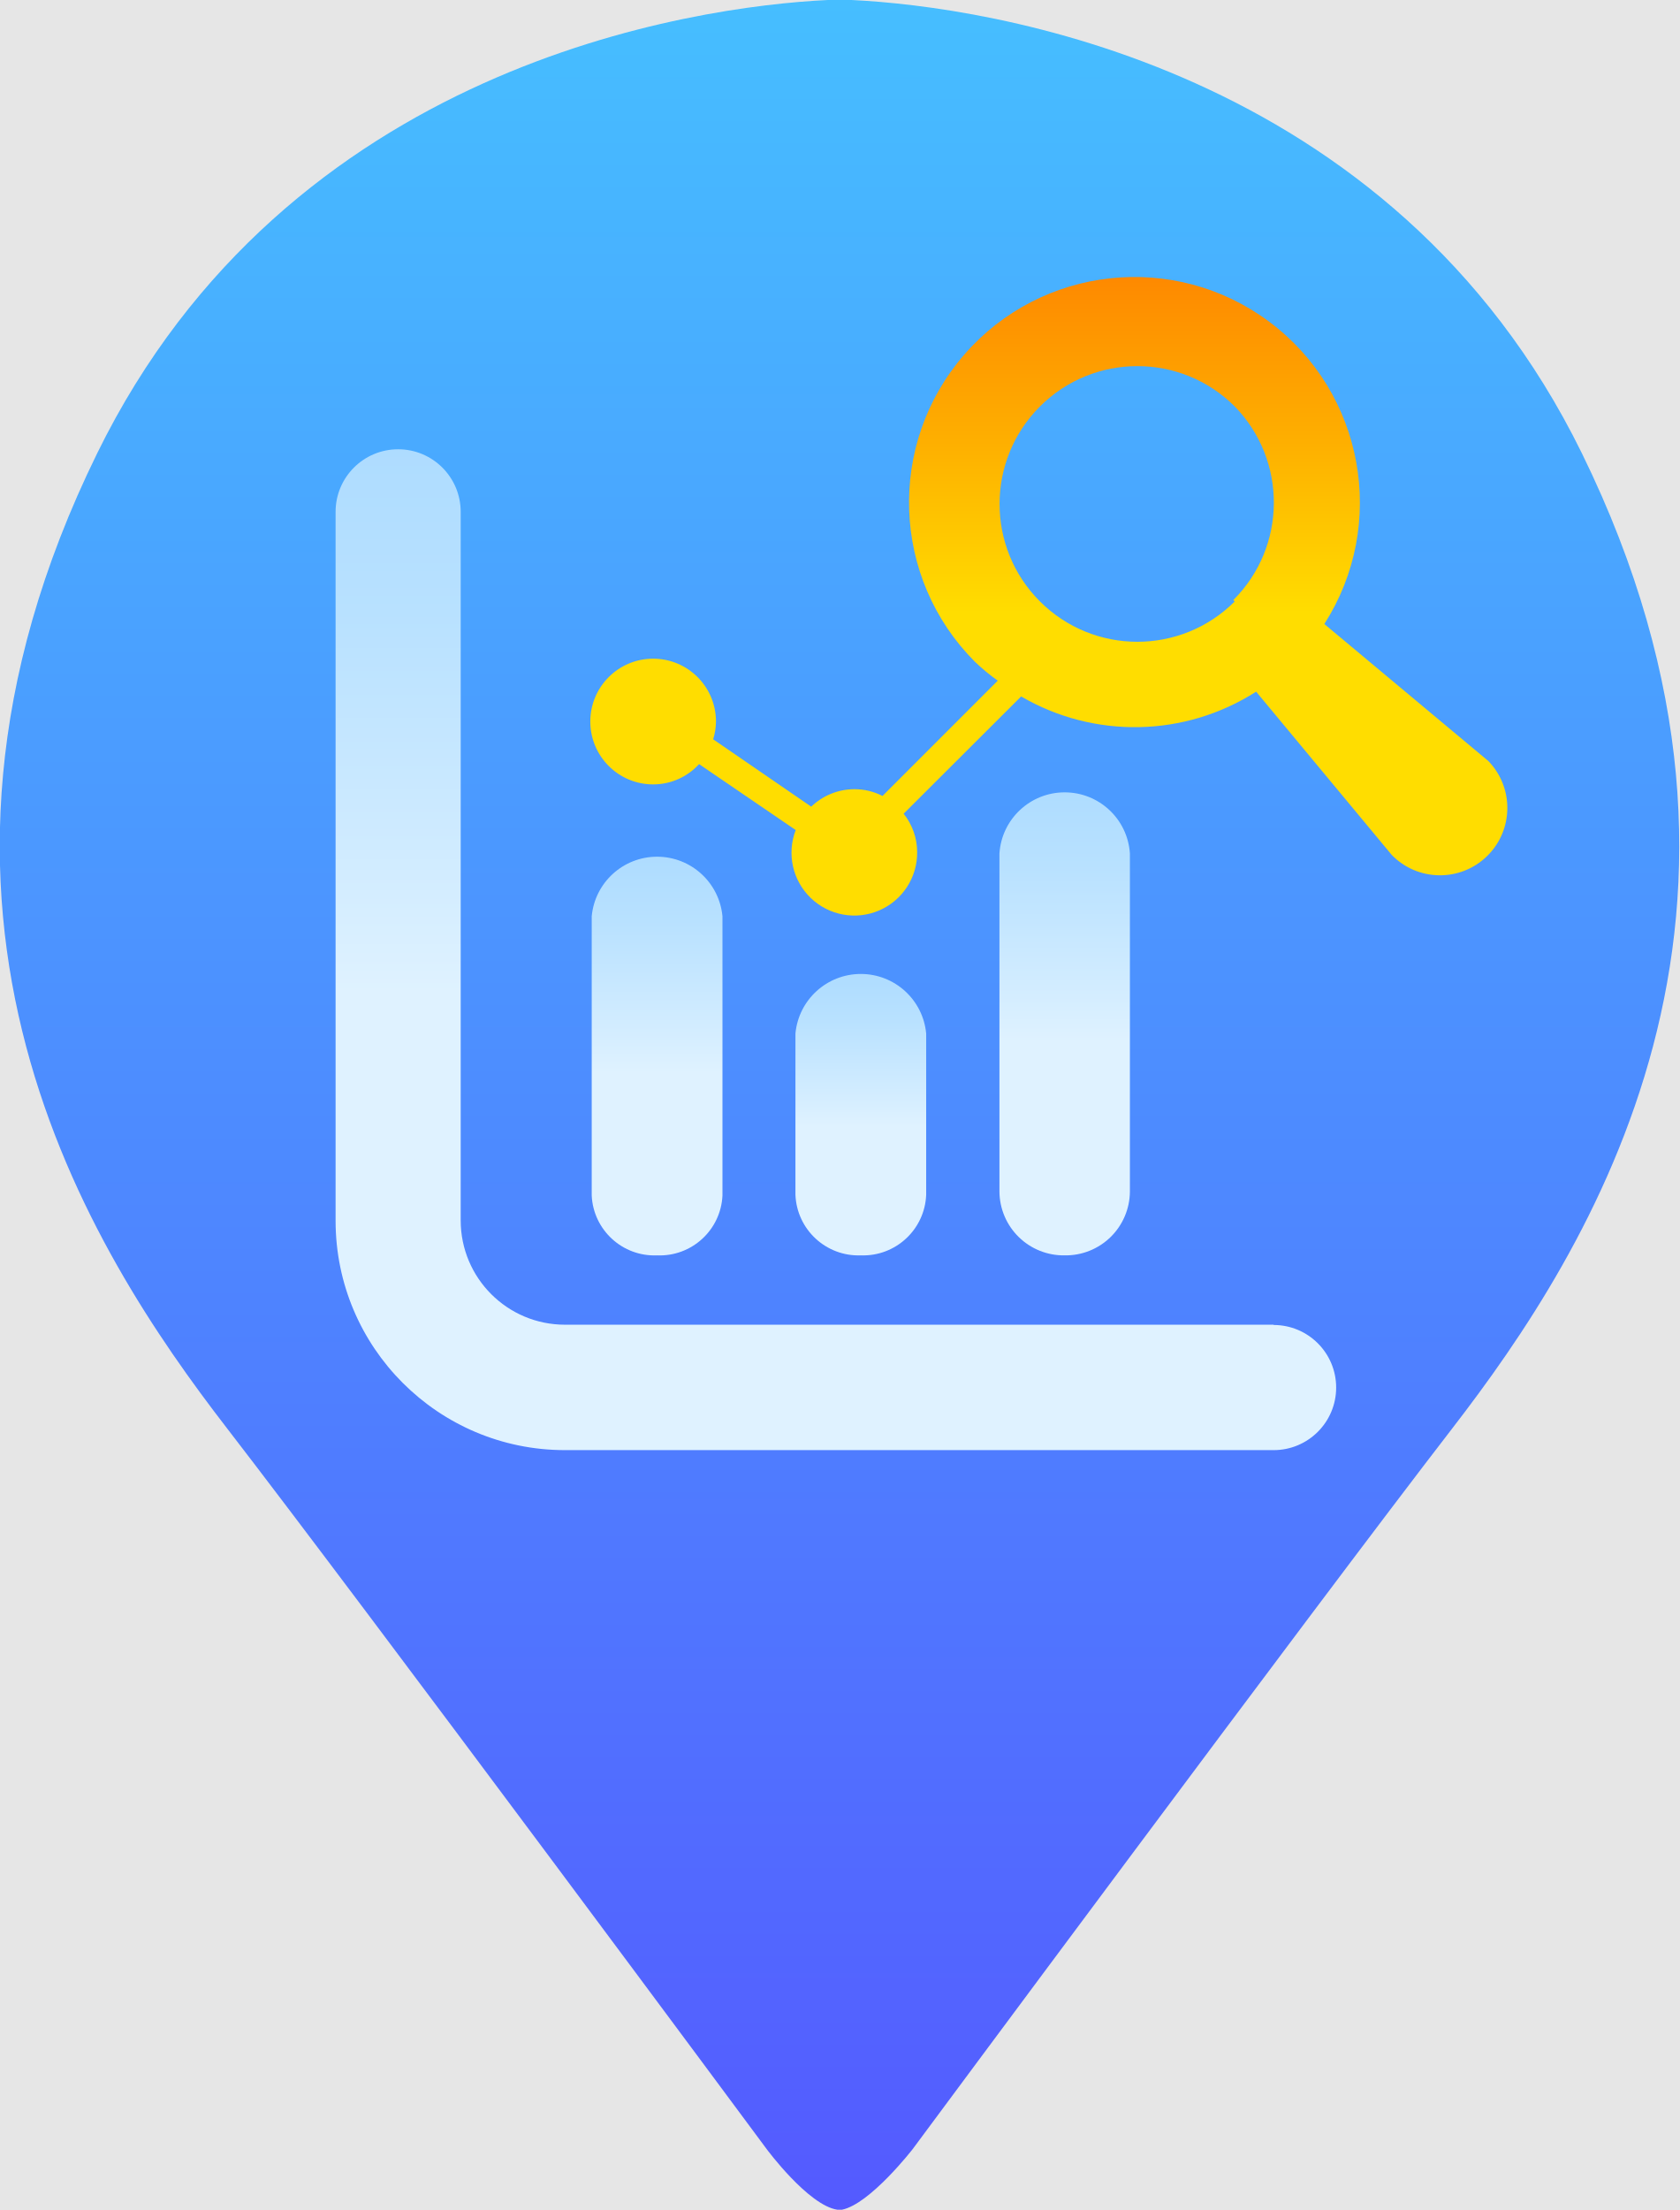
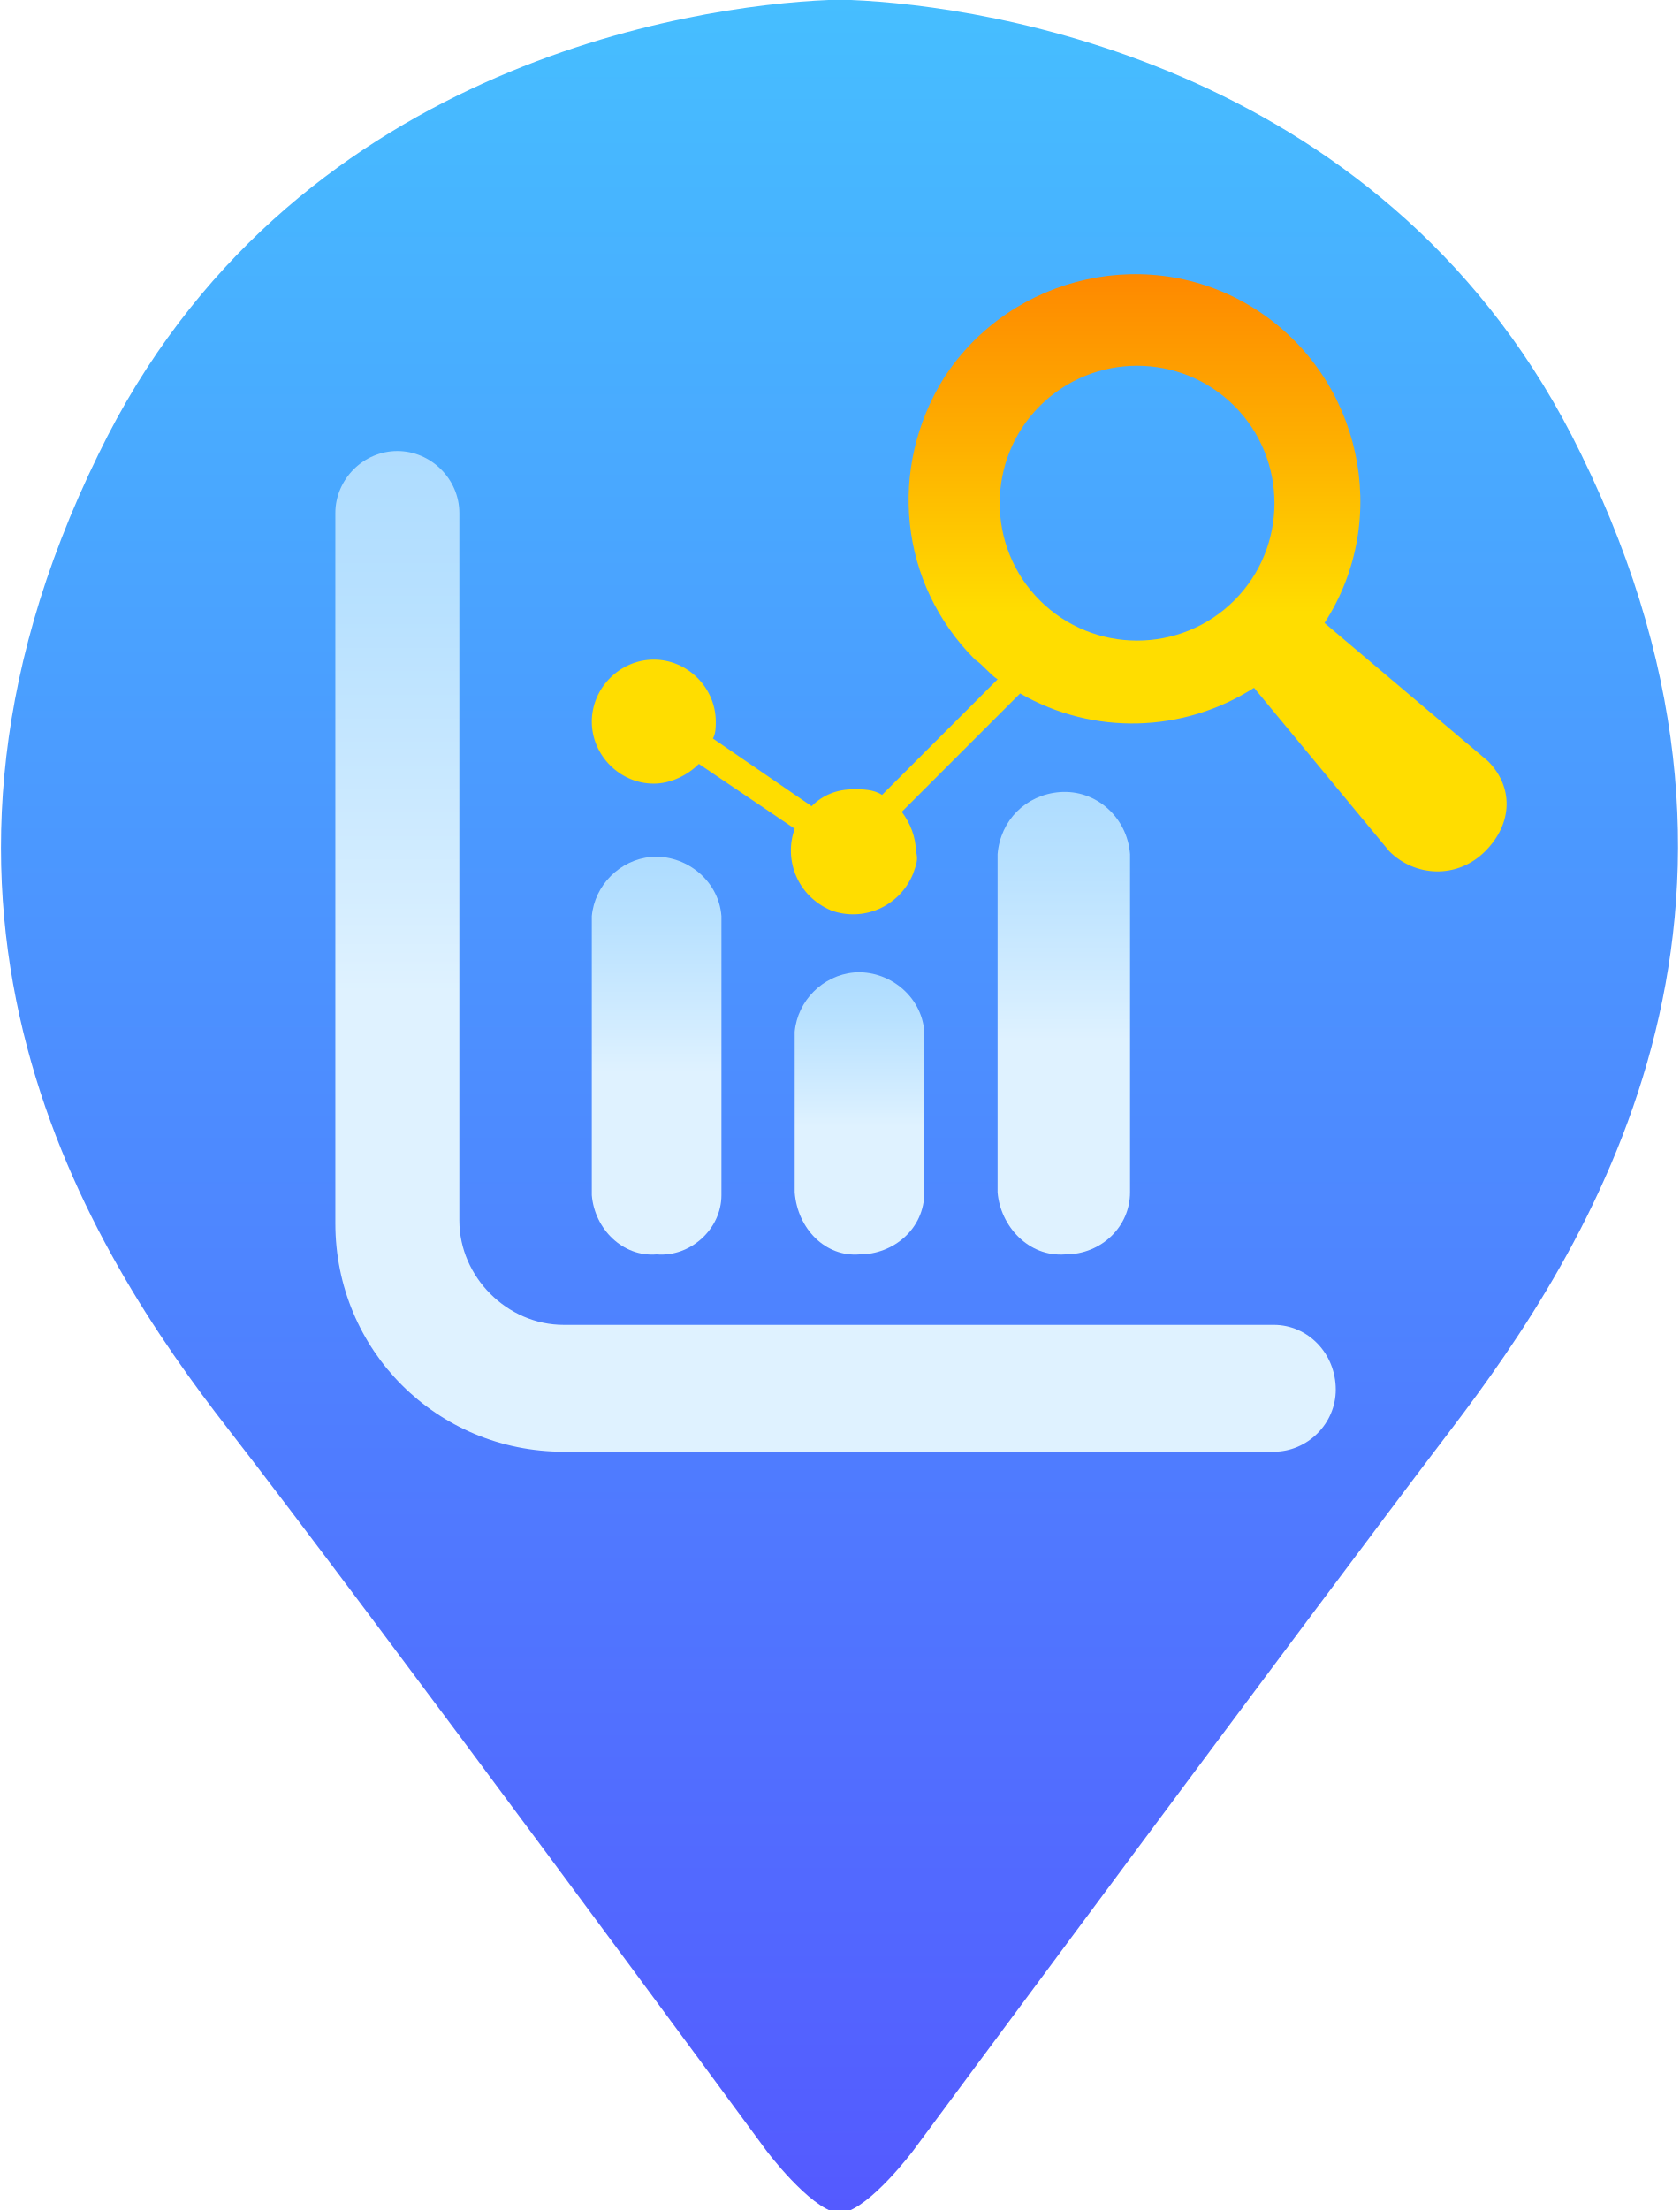
- <svg xmlns="http://www.w3.org/2000/svg" xmlns:xlink="http://www.w3.org/1999/xlink" viewBox="0 0 59.6 78.41">
-   <defs>
-     <style>.cls-1{fill:#e6e6e6;}.cls-2{fill:url(#未命名漸層_53);}.cls-3{fill:url(#未命名漸層_68);}.cls-4{fill:url(#未命名漸層_68-2);}.cls-5{fill:url(#未命名漸層_68-3);}.cls-6{fill:url(#未命名漸層_68-4);}.cls-7{fill-rule:evenodd;fill:url(#未命名漸層_63);}</style>
-     <linearGradient id="未命名漸層_53" x1="29.8" y1="78.41" x2="29.8" gradientUnits="userSpaceOnUse">
-       <stop offset="0" stop-color="#545aff" />
-       <stop offset="1" stop-color="#46beff" />
+ <svg xmlns="http://www.w3.org/2000/svg" version="1.1" id="圖層_1" x="0px" y="0px" viewBox="0 0 59.6 78.4" style="enable-background:new 0 0 59.6 78.4;" xml:space="preserve">
+   <style type="text/css">
+ 	.st0{fill:url(#SVGID_1_);}
+ 	.st1{fill:url(#SVGID_2_);}
+ 	.st2{fill:url(#SVGID_3_);}
+ 	.st3{fill:url(#SVGID_4_);}
+ 	.st4{fill:url(#SVGID_5_);}
+ 	.st5{fill-rule:evenodd;clip-rule:evenodd;fill:url(#SVGID_6_);}
+ </style>
+   <g id="圖層_2_1_">
+     <linearGradient id="SVGID_1_" gradientUnits="userSpaceOnUse" x1="29.794" y1="-0.51" x2="29.794" y2="77.89" gradientTransform="matrix(1 0 0 -1 0 77.8898)">
+       <stop offset="0" style="stop-color:#545AFF" />
+       <stop offset="1" style="stop-color:#46BEFF" />
    </linearGradient>
-     <linearGradient id="未命名漸層_68" x1="29.66" y1="15.94" x2="29.66" y2="35.22" gradientUnits="userSpaceOnUse">
-       <stop offset="0" stop-color="#aedcff" />
-       <stop offset="0.3" stop-color="#b8e1ff" />
-       <stop offset="0.82" stop-color="#d4edff" />
-       <stop offset="1" stop-color="#dff2ff" />
+     <path class="st0" d="M56.1,16.1C49.4,2.3,35,0.2,30.2,0l0,0h-0.8l0,0C24.6,0.2,10.2,2.3,3.5,16.1c-8,16.3-0.3,28.3,4.6,34.6   s19.1,25.6,19.1,25.6s1.5,2,2.5,2.2h0.2c1-0.2,2.5-2.2,2.5-2.2S46.7,57,51.5,50.7S64.1,32.4,56.1,16.1z" />
+     <linearGradient id="SVGID_2_" gradientUnits="userSpaceOnUse" x1="29.666" y1="61.95" x2="29.666" y2="42.67" gradientTransform="matrix(1 0 0 -1 0 77.8898)">
+       <stop offset="0" style="stop-color:#AEDCFF" />
+       <stop offset="0.3" style="stop-color:#B8E1FF" />
+       <stop offset="0.82" style="stop-color:#D4EDFF" />
+       <stop offset="1" style="stop-color:#DFF2FF" />
    </linearGradient>
-     <linearGradient id="未命名漸層_68-2" x1="23.32" y1="30.38" x2="23.32" y2="38.07" xlink:href="#未命名漸層_68" />
-     <linearGradient id="未命名漸層_68-3" x1="30.55" y1="34.53" x2="30.55" y2="39.96" xlink:href="#未命名漸層_68" />
-     <linearGradient id="未命名漸層_68-4" x1="37.78" y1="28" x2="37.78" y2="36.98" xlink:href="#未命名漸層_68" />
-     <linearGradient id="未命名漸層_63" x1="37.28" y1="0.64" x2="37.28" y2="26.36" gradientUnits="userSpaceOnUse">
-       <stop offset="0" stop-color="#fd5d00" />
-       <stop offset="0.12" stop-color="#fd6700" />
-       <stop offset="0.32" stop-color="#fe8300" />
-       <stop offset="0.59" stop-color="#feb000" />
-       <stop offset="0.82" stop-color="#fd0" />
+     <path class="st1" d="M45.2,47H20c-2,0-3.7-1.7-3.7-3.7l0,0V18.2c0-1.2-1-2.2-2.2-2.2s-2.2,1-2.2,2.2l0,0v25.2   c0,4.5,3.6,8.1,8.1,8.1h0h25.2c1.2,0,2.2-1,2.2-2.2C47.4,48,46.4,47,45.2,47C45.2,47,45.2,47,45.2,47L45.2,47z" />
+     <linearGradient id="SVGID_3_" gradientUnits="userSpaceOnUse" x1="23.32" y1="47.51" x2="23.32" y2="39.82" gradientTransform="matrix(1 0 0 -1 0 77.8898)">
+       <stop offset="0" style="stop-color:#AEDCFF" />
+       <stop offset="0.3" style="stop-color:#B8E1FF" />
+       <stop offset="0.82" style="stop-color:#D4EDFF" />
+       <stop offset="1" style="stop-color:#DFF2FF" />
    </linearGradient>
-   </defs>
-   <g id="圖層_3" data-name="圖層 3">
-     <rect class="cls-1" x="-360.99" y="-22.53" width="702.75" height="269.75" />
-   </g>
-   <g id="圖層_2" data-name="圖層 2">
-     <path class="cls-2" d="M56.14,16.08C49.38,2.3,35,.23,30.22,0V0h-.84V0C24.58.23,10.21,2.3,3.45,16.08c-8,16.29-.27,28.28,4.61,34.6S27.21,76.25,27.21,76.25s1.48,2,2.51,2.15h.16c1-.2,2.51-2.15,2.51-2.15S46.66,57,51.54,50.68,64.13,32.37,56.14,16.08Z" />
-     <path class="cls-3" d="M45.2,47H20.05a3.7,3.7,0,0,1-3.7-3.7V18.16a2.22,2.22,0,0,0-4.44,0V43.31a8.14,8.14,0,0,0,8.14,8.14H45.2a2.22,2.22,0,1,0,0-4.44Z" />
-     <path class="cls-4" d="M23.32,44.54a2.23,2.23,0,0,0,2.32-2.12V32.51a2.33,2.33,0,0,0-4.64,0v9.91A2.23,2.23,0,0,0,23.32,44.54Z" />
-     <path class="cls-5" d="M30.55,44.54a2.24,2.24,0,0,0,2.32-2.15V36.67a2.33,2.33,0,0,0-4.64,0v5.72A2.24,2.24,0,0,0,30.55,44.54Z" />
-     <path class="cls-6" d="M37.78,44.54a2.28,2.28,0,0,0,2.32-2.26v-12a2.32,2.32,0,0,0-4.63,0v12A2.28,2.28,0,0,0,37.78,44.54Z" />
-     <path class="cls-7" d="M52.82,27,47,22.14a8,8,0,1,0-12.4,1.34,7.38,7.38,0,0,0,.81.67l-4.09,4.09a2.18,2.18,0,0,0-1-.24,2.22,2.22,0,0,0-1.53.62l-3.48-2.39a2.19,2.19,0,0,0,.1-.63,2.23,2.23,0,1,0-2.23,2.23,2.2,2.2,0,0,0,1.63-.72l3.43,2.34a2.23,2.23,0,1,0,4.31.78,2.19,2.19,0,0,0-.48-1.36l4.17-4.16a8,8,0,0,0,8.34-.17l4.81,5.79A2.39,2.39,0,0,0,52.82,27Zm-9-5.66a4.89,4.89,0,1,1,0-6.92A4.88,4.88,0,0,1,43.77,21.29Z" />
+     <path class="st2" d="M23.3,44.5c1.2,0.1,2.3-0.9,2.3-2.1v-9.9c-0.1-1.3-1.3-2.2-2.5-2.1c-1.1,0.1-2,1-2.1,2.1v9.9   C21.1,43.6,22.1,44.6,23.3,44.5z" />
+     <linearGradient id="SVGID_4_" gradientUnits="userSpaceOnUse" x1="30.55" y1="43.36" x2="30.55" y2="37.93" gradientTransform="matrix(1 0 0 -1 0 77.8898)">
+       <stop offset="0" style="stop-color:#AEDCFF" />
+       <stop offset="0.3" style="stop-color:#B8E1FF" />
+       <stop offset="0.82" style="stop-color:#D4EDFF" />
+       <stop offset="1" style="stop-color:#DFF2FF" />
+     </linearGradient>
+     <path class="st3" d="M30.5,44.5c1.2,0,2.3-0.9,2.3-2.2v-5.7c-0.1-1.3-1.3-2.2-2.5-2.1c-1.1,0.1-2,1-2.1,2.1v5.7   C28.3,43.6,29.3,44.6,30.5,44.5z" />
+     <linearGradient id="SVGID_5_" gradientUnits="userSpaceOnUse" x1="37.785" y1="49.89" x2="37.785" y2="40.91" gradientTransform="matrix(1 0 0 -1 0 77.8898)">
+       <stop offset="0" style="stop-color:#AEDCFF" />
+       <stop offset="0.3" style="stop-color:#B8E1FF" />
+       <stop offset="0.82" style="stop-color:#D4EDFF" />
+       <stop offset="1" style="stop-color:#DFF2FF" />
+     </linearGradient>
+     <path class="st4" d="M37.8,44.5c1.3,0,2.3-1,2.3-2.2c0,0,0,0,0,0v-12C40,29,38.9,28,37.6,28.1c-1.2,0.1-2.1,1-2.2,2.2v12   C35.5,43.5,36.5,44.6,37.8,44.5C37.8,44.5,37.8,44.5,37.8,44.5z" />
+     <linearGradient id="SVGID_6_" gradientUnits="userSpaceOnUse" x1="37.223" y1="77.25" x2="37.223" y2="51.53" gradientTransform="matrix(1 0 0 -1 0 77.8898)">
+       <stop offset="0" style="stop-color:#FD5D00" />
+       <stop offset="0.12" style="stop-color:#FD6700" />
+       <stop offset="0.32" style="stop-color:#FE8300" />
+       <stop offset="0.59" style="stop-color:#FEB000" />
+       <stop offset="0.82" style="stop-color:#FFDD00" />
+     </linearGradient>
+     <path class="st5" d="M52.8,27L47,22.1c2.4-3.7,1.3-8.7-2.4-11.1s-8.7-1.3-11.1,2.4c-2,3.2-1.6,7.3,1.1,10c0.3,0.2,0.5,0.5,0.8,0.7   l-4.1,4.1c-0.3-0.2-0.7-0.2-1-0.2c-0.6,0-1.1,0.2-1.5,0.6l-3.5-2.4c0.1-0.2,0.1-0.4,0.1-0.6c0-1.2-1-2.2-2.2-2.2   c-1.2,0-2.2,1-2.2,2.2c0,1.2,1,2.2,2.2,2.2l0,0c0.6,0,1.2-0.3,1.6-0.7l3.4,2.3c-0.4,1.1,0.1,2.4,1.3,2.9c1.1,0.4,2.4-0.1,2.9-1.3   c0.1-0.3,0.2-0.5,0.1-0.8c0-0.5-0.2-1-0.5-1.4l4.2-4.2c2.6,1.5,5.8,1.4,8.3-0.2l4.8,5.8c0.9,0.9,2.4,1,3.4,0S53.7,27.9,52.8,27   L52.8,27z M43.8,21.3c-1.9,1.9-5,1.9-6.9,0c-1.9-1.9-1.9-5,0-6.9c1.9-1.9,5-1.9,6.9,0C45.7,16.3,45.7,19.4,43.8,21.3L43.8,21.3z" />
  </g>
</svg>
